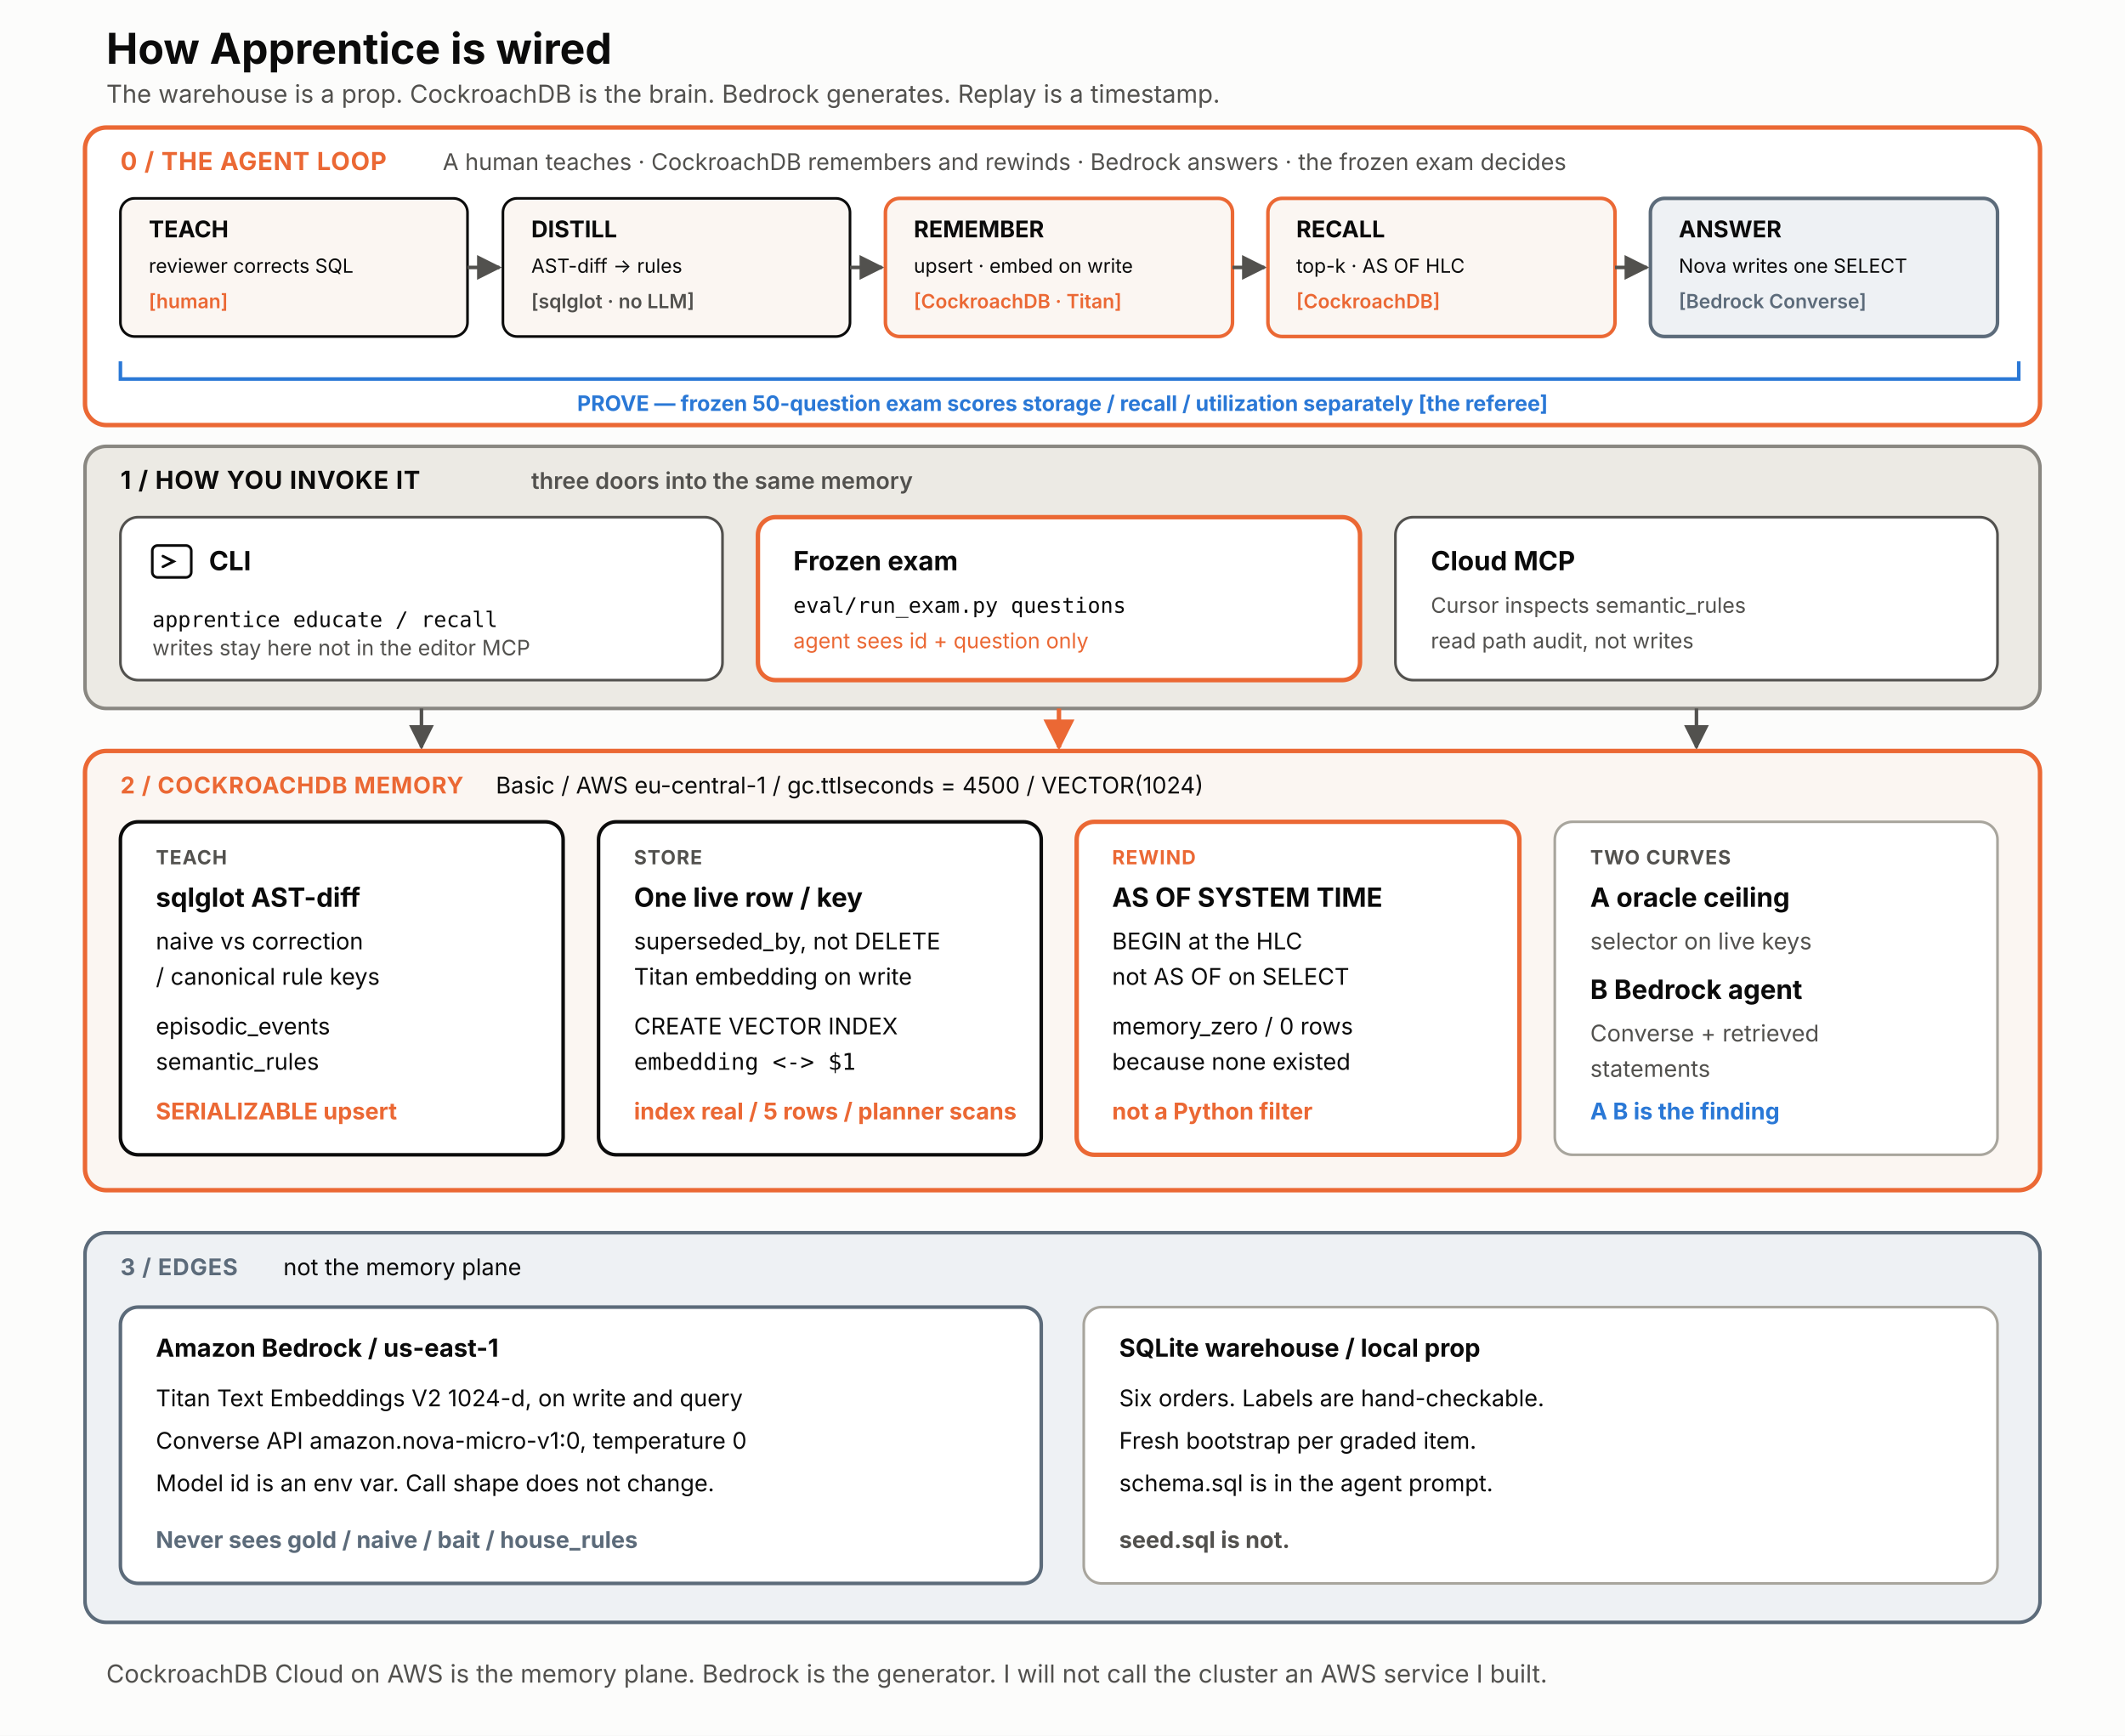
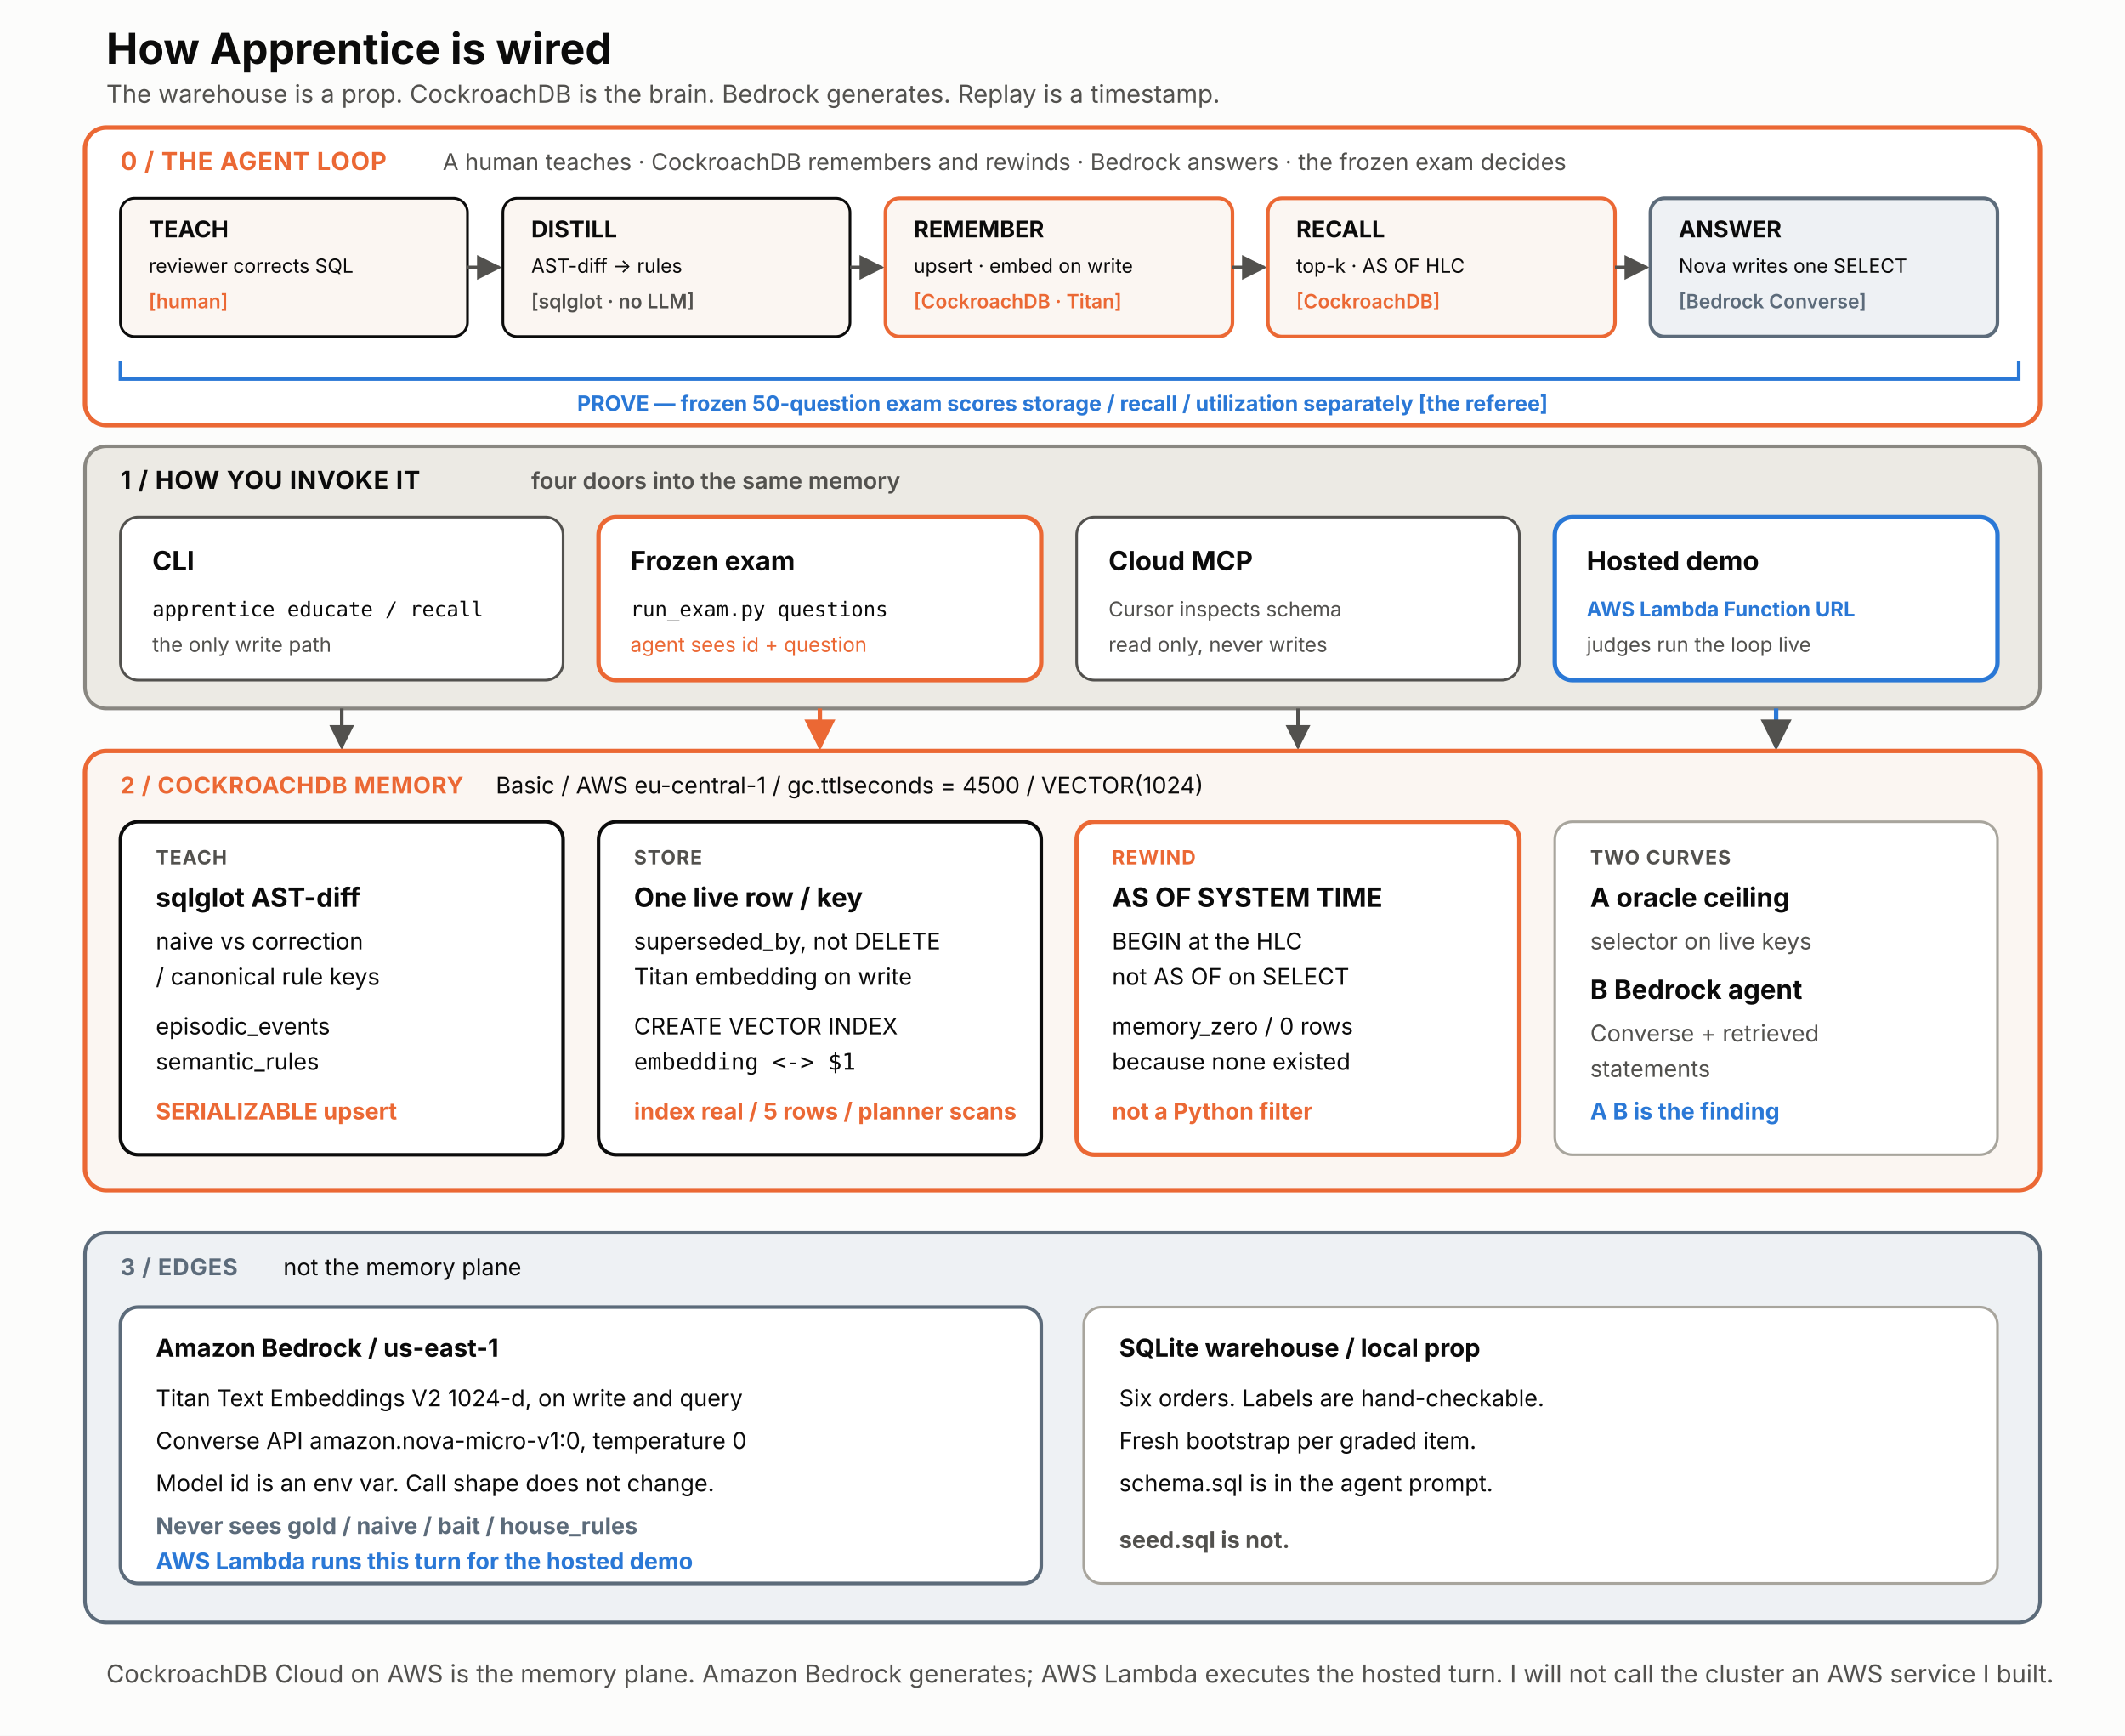
<svg xmlns="http://www.w3.org/2000/svg" viewBox="0 0 1200 980" width="1200" height="980" font-family="system-ui, -apple-system, 'Segoe UI', sans-serif">
  <rect width="1200" height="980" fill="#fcfcfb" />
  <defs>
    <marker id="ar" viewBox="0 0 10 10" refX="9" refY="5" markerWidth="7" markerHeight="7" orient="auto-start-reverse">
      <path d="M0 0 L10 5 L0 10 z" fill="#52514e" />
    </marker>
    <marker id="aro" viewBox="0 0 10 10" refX="9" refY="5" markerWidth="7" markerHeight="7" orient="auto-start-reverse">
      <path d="M0 0 L10 5 L0 10 z" fill="#eb6834" />
    </marker>
    <marker id="ars" viewBox="0 0 10 10" refX="9" refY="5" markerWidth="7" markerHeight="7" orient="auto-start-reverse">
      <path d="M0 0 L10 5 L0 10 z" fill="#5c6b7a" />
    </marker>
  </defs>
  <text x="60" y="36" font-size="24" font-weight="700" fill="#0b0b0b">How Apprentice is wired</text>
  <text x="60" y="58" font-size="14" fill="#52514e">The warehouse is a prop. CockroachDB is the brain. Bedrock generates. Replay is a timestamp.</text>
  <rect x="48" y="72" width="1104" height="168" rx="12" fill="#ffffff" stroke="#eb6834" stroke-width="2.5" />
  <text x="68" y="96" font-size="14" font-weight="700" fill="#eb6834" letter-spacing="0.4">0   /   THE AGENT LOOP</text>
  <text x="250" y="96" font-size="13" fill="#52514e">A human teaches · CockroachDB remembers and rewinds · Bedrock answers · the frozen exam decides</text>
  <rect x="68" y="112" width="196" height="78" rx="8" fill="#fbf6f2" stroke="#0b0b0b" stroke-width="1.5" />
  <text x="84" y="134" font-size="13" font-weight="700" fill="#0b0b0b">TEACH</text>
  <text x="84" y="154" font-size="11" fill="#0b0b0b">reviewer corrects SQL</text>
  <text x="84" y="174" font-size="11" font-weight="600" fill="#eb6834">[human]</text>
  <path d="M264 151 L282 151" stroke="#52514e" stroke-width="2" marker-end="url(#ar)" />
  <rect x="284" y="112" width="196" height="78" rx="8" fill="#fbf6f2" stroke="#0b0b0b" stroke-width="1.5" />
  <text x="300" y="134" font-size="13" font-weight="700" fill="#0b0b0b">DISTILL</text>
  <text x="300" y="154" font-size="11" fill="#0b0b0b">AST-diff → rules</text>
  <text x="300" y="174" font-size="11" font-weight="600" fill="#52514e">[sqlglot · no LLM]</text>
  <path d="M480 151 L498 151" stroke="#52514e" stroke-width="2" marker-end="url(#ar)" />
  <rect x="500" y="112" width="196" height="78" rx="8" fill="#fbf6f2" stroke="#eb6834" stroke-width="2" />
  <text x="516" y="134" font-size="13" font-weight="700" fill="#0b0b0b">REMEMBER</text>
  <text x="516" y="154" font-size="11" fill="#0b0b0b">upsert · embed on write</text>
  <text x="516" y="174" font-size="11" font-weight="600" fill="#eb6834">[CockroachDB · Titan]</text>
  <path d="M696 151 L714 151" stroke="#52514e" stroke-width="2" marker-end="url(#ar)" />
  <rect x="716" y="112" width="196" height="78" rx="8" fill="#fbf6f2" stroke="#eb6834" stroke-width="2" />
  <text x="732" y="134" font-size="13" font-weight="700" fill="#0b0b0b">RECALL</text>
  <text x="732" y="154" font-size="11" fill="#0b0b0b">top-k · AS OF HLC</text>
  <text x="732" y="174" font-size="11" font-weight="600" fill="#eb6834">[CockroachDB]</text>
  <path d="M912 151 L930 151" stroke="#52514e" stroke-width="2" marker-end="url(#ar)" />
  <rect x="932" y="112" width="196" height="78" rx="8" fill="#eef1f4" stroke="#5c6b7a" stroke-width="2" />
  <text x="948" y="134" font-size="13" font-weight="700" fill="#0b0b0b">ANSWER</text>
  <text x="948" y="154" font-size="11" fill="#0b0b0b">Nova writes one SELECT</text>
  <text x="948" y="174" font-size="11" font-weight="600" fill="#5c6b7a">[Bedrock Converse]</text>
  <path d="M68 204 L68 214 L1140 214 L1140 204" fill="none" stroke="#2a78d6" stroke-width="2" />
  <text x="600" y="232" text-anchor="middle" font-size="12" font-weight="700" fill="#2a78d6">PROVE — frozen 50-question exam scores storage / recall / utilization separately  [the referee]</text>
  <rect x="48" y="252" width="1104" height="148" rx="12" fill="#eceae4" stroke="#898781" stroke-width="2" />
  <text x="68" y="276" font-size="14" font-weight="700" fill="#0b0b0b" letter-spacing="0.4">1   /   HOW YOU INVOKE IT</text>
-   <text x="300" y="276" font-size="13" font-weight="600" fill="#52514e">three doors into the same memory</text>
-   <rect x="68" y="292" width="340" height="92" rx="10" fill="#ffffff" stroke="#52514e" stroke-width="1.5" />
-   <rect x="86" y="308" width="22" height="18" rx="3" fill="none" stroke="#0b0b0b" stroke-width="1.5" />
-   <path d="M92 314 L98 317 L92 320" fill="none" stroke="#0b0b0b" stroke-width="1.5" stroke-linecap="round" />
-   <text x="118" y="322" font-size="15" font-weight="700" fill="#0b0b0b">CLI</text>
-   <text x="86" y="354" font-size="12" font-family="ui-monospace, Menlo, monospace" fill="#0b0b0b">apprentice educate  /  recall</text>
-   <text x="86" y="370" font-size="12" fill="#52514e">writes stay here  not in the editor MCP</text>
-   <rect x="428" y="292" width="340" height="92" rx="10" fill="#ffffff" stroke="#eb6834" stroke-width="2.5" />
-   <text x="448" y="322" font-size="15" font-weight="700" fill="#0b0b0b">Frozen exam</text>
-   <text x="448" y="346" font-size="12" font-family="ui-monospace, Menlo, monospace" fill="#0b0b0b">eval/run_exam.py questions</text>
-   <text x="448" y="366" font-size="12" fill="#eb6834">agent sees id + question only</text>
-   <rect x="788" y="292" width="340" height="92" rx="10" fill="#ffffff" stroke="#52514e" stroke-width="1.5" />
-   <text x="808" y="322" font-size="15" font-weight="700" fill="#0b0b0b">Cloud MCP</text>
-   <text x="808" y="346" font-size="12" fill="#52514e">Cursor inspects semantic_rules</text>
-   <text x="808" y="366" font-size="12" fill="#52514e">read path  audit, not writes</text>
-   <path d="M238 400 L238 422" stroke="#52514e" stroke-width="2" marker-end="url(#ar)" />
-   <path d="M598 400 L598 422" stroke="#eb6834" stroke-width="2.5" marker-end="url(#aro)" />
-   <path d="M958 400 L958 422" stroke="#52514e" stroke-width="2" marker-end="url(#ar)" />
+   <text x="300" y="276" font-size="13" font-weight="600" fill="#52514e">four doors into the same memory</text>
+   <rect x="68" y="292" width="250" height="92" rx="10" fill="#ffffff" stroke="#52514e" stroke-width="1.5" />
+   <text x="86" y="322" font-size="15" font-weight="700" fill="#0b0b0b">CLI</text>
+   <text x="86" y="348" font-size="11.5" font-family="ui-monospace, Menlo, monospace" fill="#0b0b0b">apprentice educate / recall</text>
+   <text x="86" y="368" font-size="11.5" fill="#52514e">the only write path</text>
+   <rect x="338" y="292" width="250" height="92" rx="10" fill="#ffffff" stroke="#eb6834" stroke-width="2.5" />
+   <text x="356" y="322" font-size="15" font-weight="700" fill="#0b0b0b">Frozen exam</text>
+   <text x="356" y="348" font-size="11.5" font-family="ui-monospace, Menlo, monospace" fill="#0b0b0b">run_exam.py questions</text>
+   <text x="356" y="368" font-size="11.5" fill="#eb6834">agent sees id + question</text>
+   <rect x="608" y="292" width="250" height="92" rx="10" fill="#ffffff" stroke="#52514e" stroke-width="1.5" />
+   <text x="626" y="322" font-size="15" font-weight="700" fill="#0b0b0b">Cloud MCP</text>
+   <text x="626" y="348" font-size="11.5" fill="#52514e">Cursor inspects schema</text>
+   <text x="626" y="368" font-size="11.5" fill="#52514e">read only, never writes</text>
+   <rect x="878" y="292" width="250" height="92" rx="10" fill="#ffffff" stroke="#2a78d6" stroke-width="2.5" />
+   <text x="896" y="322" font-size="15" font-weight="700" fill="#0b0b0b">Hosted demo</text>
+   <text x="896" y="348" font-size="11.5" font-weight="700" fill="#2a78d6">AWS Lambda Function URL</text>
+   <text x="896" y="368" font-size="11.5" fill="#52514e">judges run the loop live</text>
+   <path d="M193 400 L193 422" stroke="#52514e" stroke-width="2" marker-end="url(#ar)" />
+   <path d="M463 400 L463 422" stroke="#eb6834" stroke-width="2.5" marker-end="url(#aro)" />
+   <path d="M733 400 L733 422" stroke="#52514e" stroke-width="2" marker-end="url(#ar)" />
+   <path d="M1003 400 L1003 422" stroke="#2a78d6" stroke-width="2.5" marker-end="url(#ar)" />
  <rect x="48" y="424" width="1104" height="248" rx="12" fill="#fbf6f2" stroke="#eb6834" stroke-width="2.5" />
  <text x="68" y="448" font-size="13" font-weight="700" fill="#eb6834" letter-spacing="0.4">2   /   COCKROACHDB MEMORY</text>
  <text x="280" y="448" font-size="13" fill="#0b0b0b">Basic  /  AWS eu-central-1  /  gc.ttlseconds = 4500  /  VECTOR(1024)</text>
  <rect x="68" y="464" width="250" height="188" rx="10" fill="#ffffff" stroke="#0b0b0b" stroke-width="2" />
  <text x="88" y="488" font-size="11" font-weight="700" fill="#52514e" letter-spacing="0.5">TEACH</text>
  <text x="88" y="512" font-size="15" font-weight="700" fill="#0b0b0b">sqlglot AST-diff</text>
  <text x="88" y="536" font-size="13" fill="#0b0b0b">naive vs correction</text>
  <text x="88" y="556" font-size="13" fill="#0b0b0b"> /  canonical rule keys</text>
  <text x="88" y="584" font-size="13" fill="#0b0b0b">episodic_events</text>
  <text x="88" y="604" font-size="13" fill="#0b0b0b">semantic_rules</text>
  <text x="88" y="632" font-size="13" font-weight="700" fill="#eb6834">SERIALIZABLE upsert</text>
  <rect x="338" y="464" width="250" height="188" rx="10" fill="#ffffff" stroke="#0b0b0b" stroke-width="2" />
  <text x="358" y="488" font-size="11" font-weight="700" fill="#52514e" letter-spacing="0.5">STORE</text>
  <text x="358" y="512" font-size="15" font-weight="700" fill="#0b0b0b">One live row / key</text>
  <text x="358" y="536" font-size="13" fill="#0b0b0b">superseded_by, not DELETE</text>
  <text x="358" y="556" font-size="13" fill="#0b0b0b">Titan embedding on write</text>
  <text x="358" y="584" font-size="13" fill="#0b0b0b">CREATE VECTOR INDEX</text>
  <text x="358" y="604" font-size="13" font-family="ui-monospace, Menlo, monospace" fill="#0b0b0b">embedding &lt;-&gt; $1</text>
  <text x="358" y="632" font-size="13" font-weight="700" fill="#eb6834">index real / 5 rows / planner scans</text>
  <rect x="608" y="464" width="250" height="188" rx="10" fill="#ffffff" stroke="#eb6834" stroke-width="2.5" />
  <text x="628" y="488" font-size="11" font-weight="700" fill="#eb6834" letter-spacing="0.5">REWIND</text>
  <text x="628" y="512" font-size="15" font-weight="700" fill="#0b0b0b">AS OF SYSTEM TIME</text>
  <text x="628" y="536" font-size="13" fill="#0b0b0b">BEGIN at the HLC</text>
  <text x="628" y="556" font-size="13" fill="#0b0b0b">not AS OF on SELECT</text>
  <text x="628" y="584" font-size="13" fill="#0b0b0b">memory_zero  /  0 rows</text>
  <text x="628" y="604" font-size="13" fill="#0b0b0b">because none existed</text>
  <text x="628" y="632" font-size="13" font-weight="700" fill="#eb6834">not a Python filter</text>
  <rect x="878" y="464" width="250" height="188" rx="10" fill="#ffffff" stroke="#a8a59d" stroke-width="1.5" />
  <text x="898" y="488" font-size="11" font-weight="700" fill="#52514e" letter-spacing="0.5">TWO CURVES</text>
  <text x="898" y="512" font-size="15" font-weight="700" fill="#0b0b0b">A  oracle ceiling</text>
  <text x="898" y="536" font-size="13" fill="#52514e">selector on live keys</text>
  <text x="898" y="564" font-size="15" font-weight="700" fill="#0b0b0b">B  Bedrock agent</text>
  <text x="898" y="588" font-size="13" fill="#52514e">Converse + retrieved</text>
  <text x="898" y="608" font-size="13" fill="#52514e">statements</text>
  <text x="898" y="632" font-size="13" font-weight="700" fill="#2a78d6">A  B is the finding</text>
  <rect x="48" y="696" width="1104" height="220" rx="12" fill="#eef1f4" stroke="#5c6b7a" stroke-width="2" />
  <text x="68" y="720" font-size="13" font-weight="700" fill="#5c6b7a" letter-spacing="0.4">3   /   EDGES</text>
  <text x="160" y="720" font-size="13" fill="#0b0b0b">not the memory plane</text>
  <rect x="68" y="738" width="520" height="156" rx="10" fill="#ffffff" stroke="#5c6b7a" stroke-width="2" />
  <text x="88" y="766" font-size="14" font-weight="700" fill="#0b0b0b">Amazon Bedrock   /   us-east-1</text>
  <text x="88" y="794" font-size="13" fill="#0b0b0b">Titan Text Embeddings V2    1024-d, on write and query</text>
  <text x="88" y="818" font-size="13" fill="#0b0b0b">Converse API    amazon.nova-micro-v1:0, temperature 0</text>
  <text x="88" y="842" font-size="13" fill="#0b0b0b">Model id is an env var. Call shape does not change.</text>
-   <text x="88" y="874" font-size="13" font-weight="700" fill="#5c6b7a">Never sees gold / naive / bait / house_rules</text>
+   <text x="88" y="866" font-size="13" font-weight="700" fill="#5c6b7a">Never sees gold / naive / bait / house_rules</text>
+   <text x="88" y="886" font-size="13" font-weight="700" fill="#2a78d6">AWS Lambda runs this turn for the hosted demo</text>
  <rect x="612" y="738" width="516" height="156" rx="10" fill="#ffffff" stroke="#a8a59d" stroke-width="1.5" />
  <text x="632" y="766" font-size="14" font-weight="700" fill="#0b0b0b">SQLite warehouse   /   local prop</text>
  <text x="632" y="794" font-size="13" fill="#0b0b0b">Six orders. Labels are hand-checkable.</text>
  <text x="632" y="818" font-size="13" fill="#0b0b0b">Fresh bootstrap per graded item.</text>
  <text x="632" y="842" font-size="13" fill="#0b0b0b">schema.sql is in the agent prompt.</text>
  <text x="632" y="874" font-size="13" font-weight="700" fill="#52514e">seed.sql is not.</text>
-   <text x="60" y="950" font-size="14" fill="#52514e">CockroachDB Cloud on AWS is the memory plane. Bedrock is the generator. I will not call the cluster an AWS service I built.</text>
+   <text x="60" y="950" font-size="14" fill="#52514e">CockroachDB Cloud on AWS is the memory plane. Amazon Bedrock generates; AWS Lambda executes the hosted turn. I will not call the cluster an AWS service I built.</text>
</svg>
